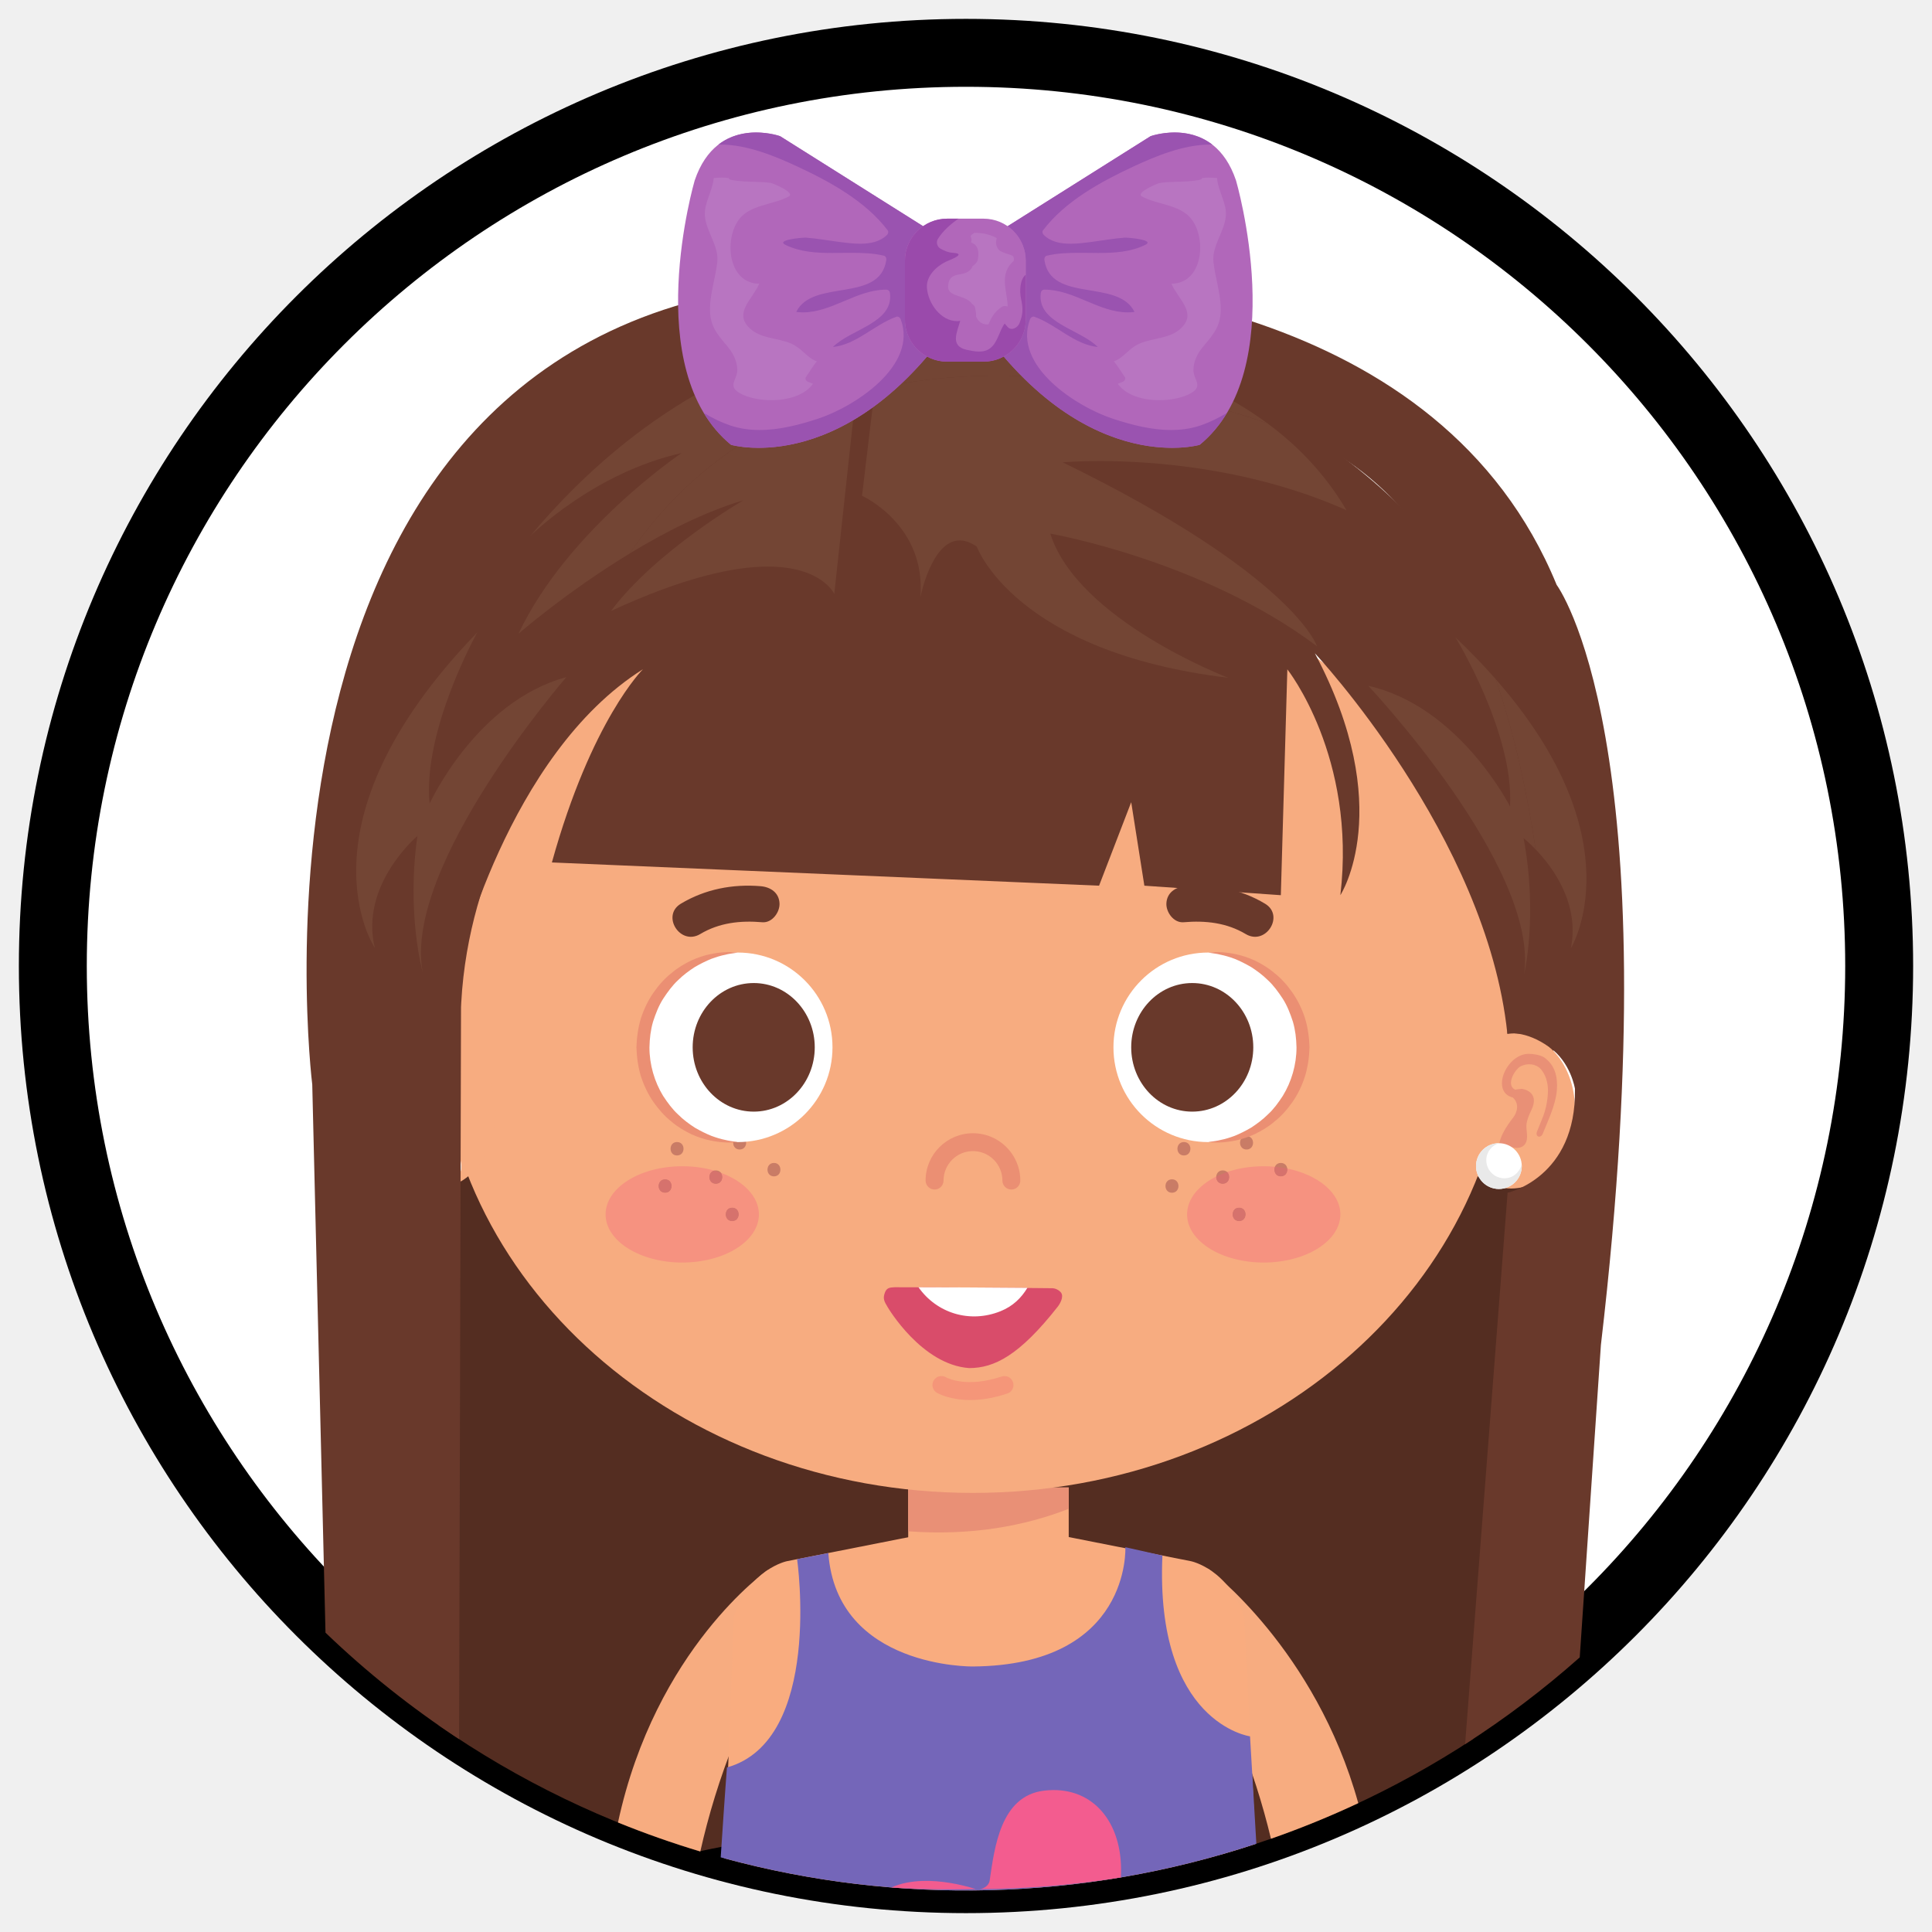
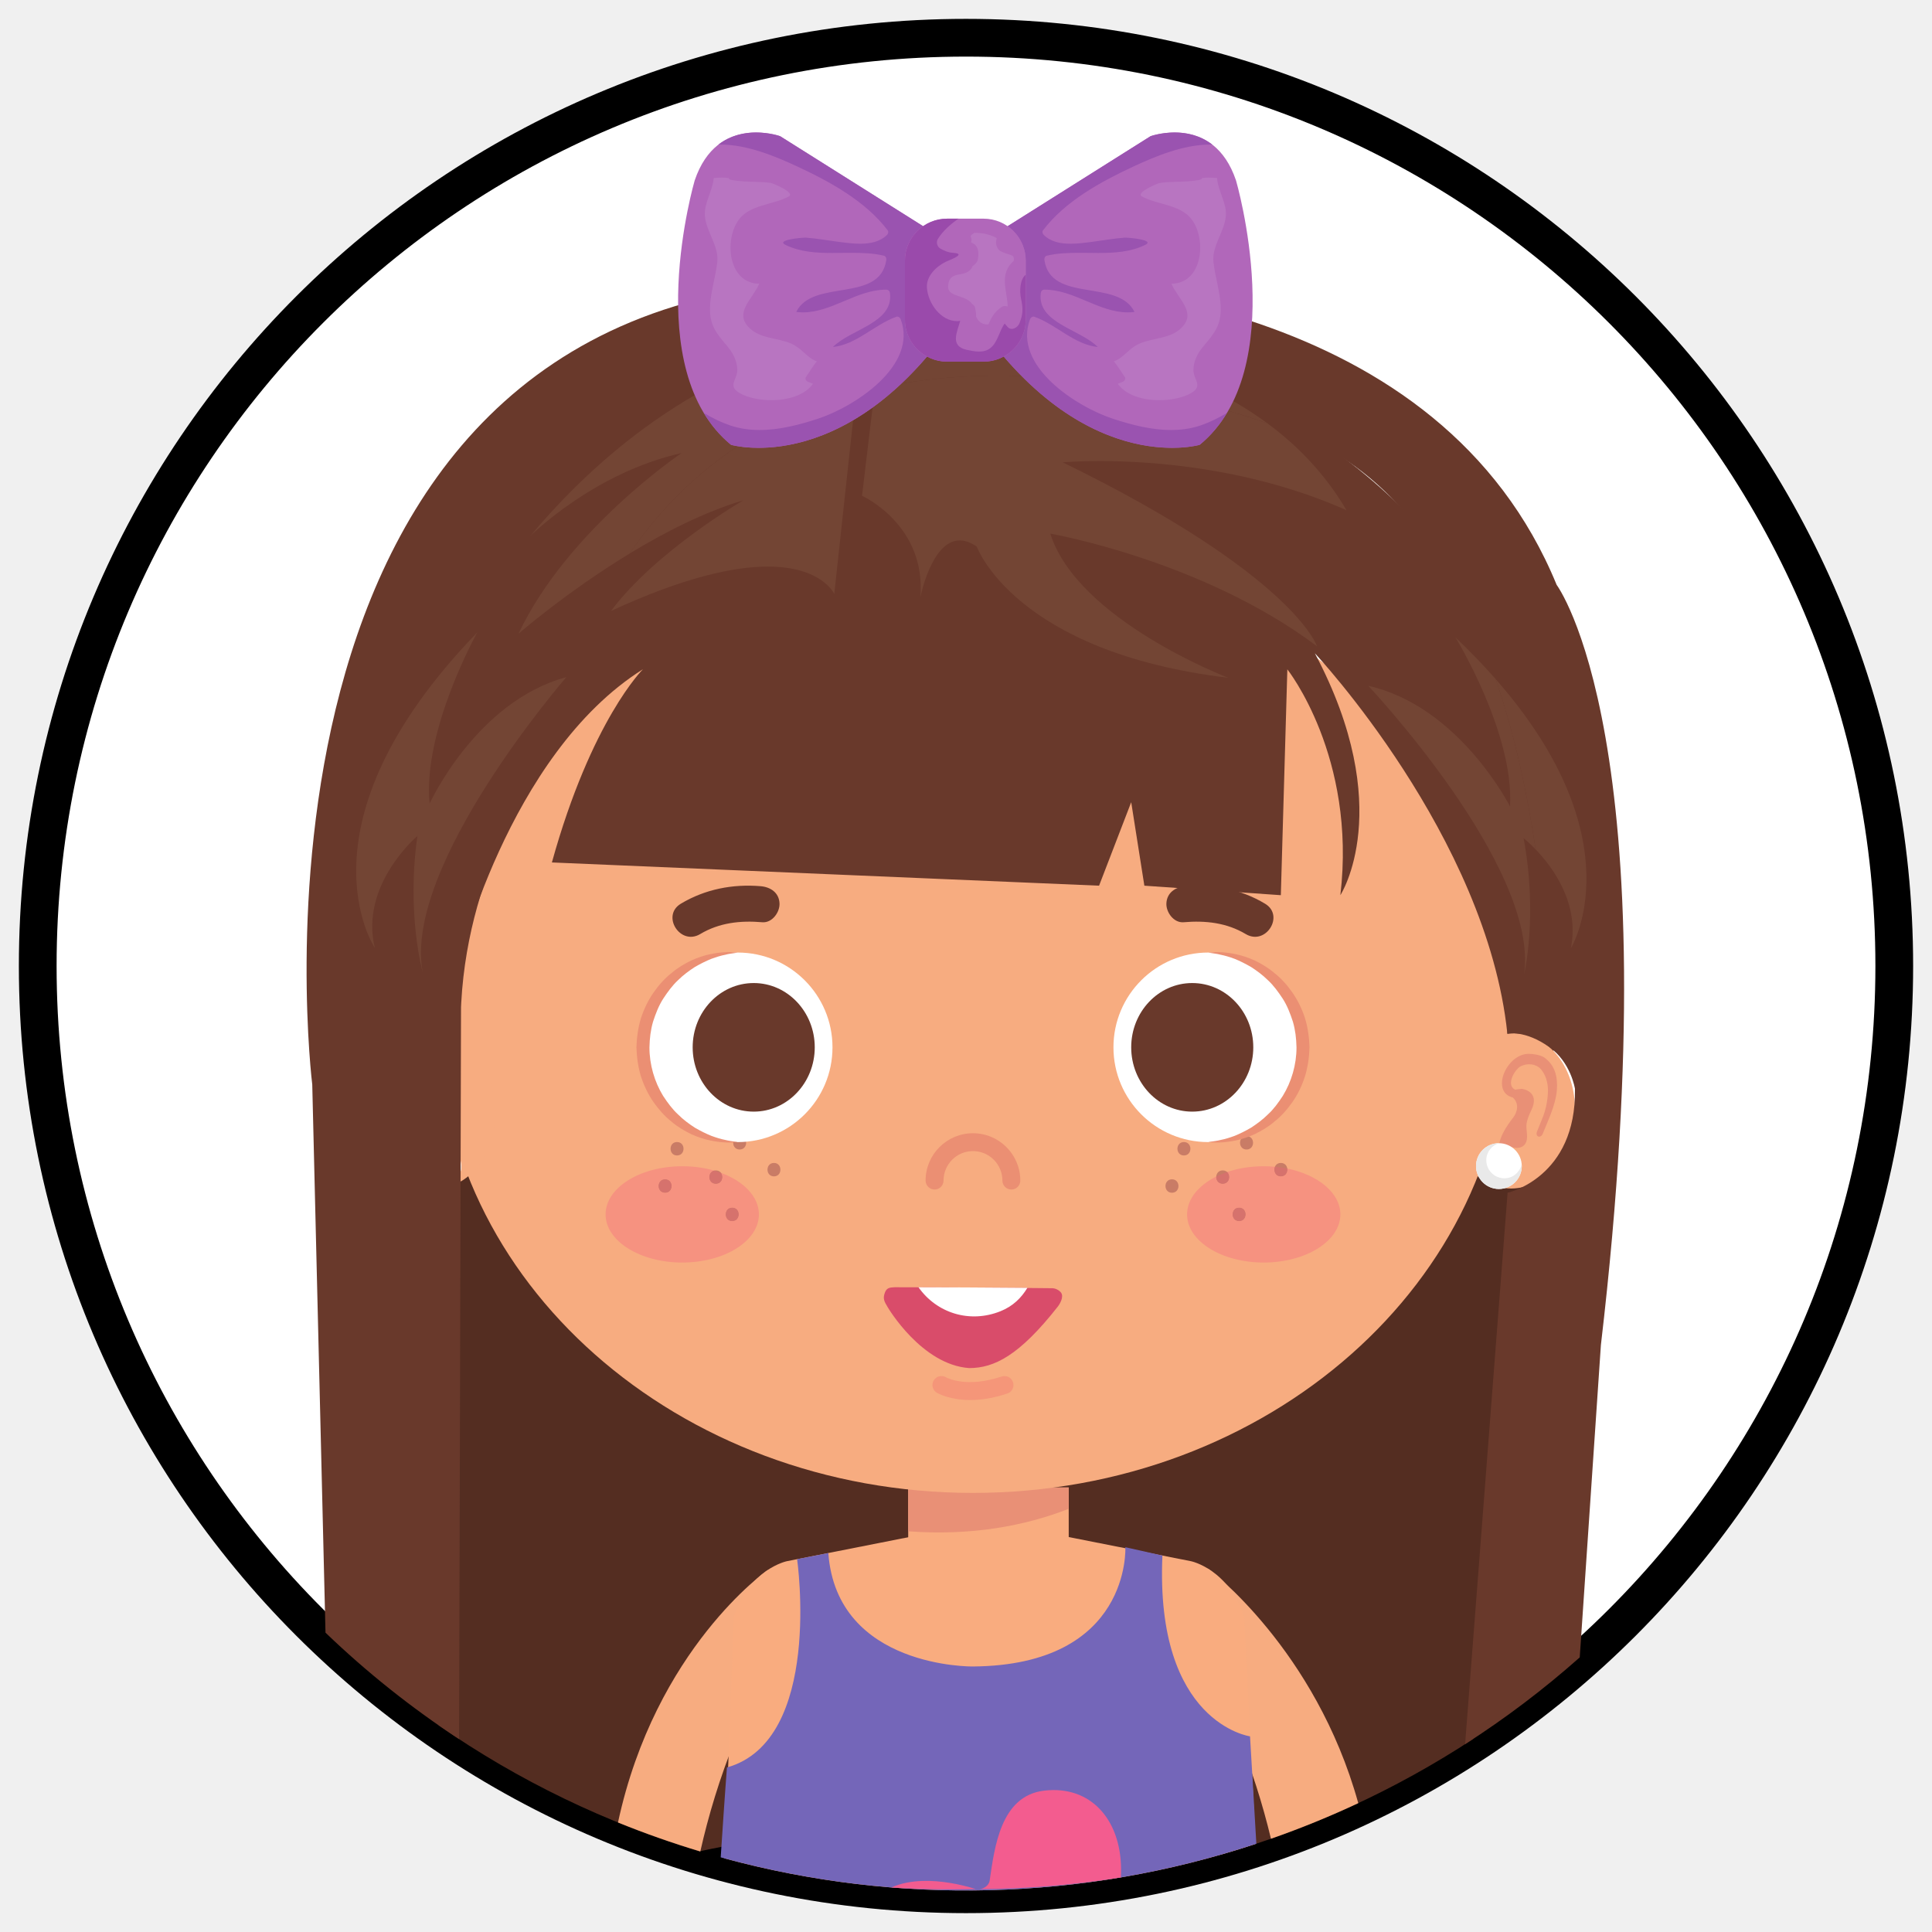
<svg xmlns="http://www.w3.org/2000/svg" width="512" height="512" viewBox="0 0 512 512" preserveAspectRatio="xMidYMid meet" version="1.1">
-   <circle cx="256.0" cy="256.0" r="242" fill="#ffffff" stroke="#000000" stroke-width="18" />
+   <circle cx="256.0" cy="256.0" r="246" fill="#ffffff" stroke="#000000" stroke-width="10" />
  <g transform="translate(-37.0182 -80.4836) scale(3.449362)">
    <path style="fill:rgb(33.124%, 17.668%, 12.891%);fill-opacity:1;fill-rule:nonzero" d="M 39.234 101.699 L 44.429 155.886 L 44.43 155.886 A 71.028 71.028 0 0 0 64.487 165.566 C 74.794 163.337 88.712 162.19 104.441 165.85 A 71.028 71.028 0 0 0 123.921 156.93 L 130.355 101.699 L 39.234 101.699 z " />
    <path fill-rule="nonzero" fill="rgb(97.63%, 67.516%, 49.866%)" fill-opacity="1" d="M 92.84 143.133 L 80.508 143.133 L 80.508 137.613 L 92.84 137.613 L 92.84 143.133 " />
    <path fill-rule="nonzero" fill="rgb(91.234%, 56.337%, 46.465%)" fill-opacity="1" d="M 92.84 139.254 L 92.84 137.613 L 80.508 137.613 L 80.508 140.98 C 85.355 141.344 89.492 140.562 92.84 139.254 " />
    <path style="fill:rgb(96.873%, 67.465%, 50.07%);fill-opacity:1;fill-rule:nonzero" d="M 70.396 143.877 C 70.19 143.865 69.959 143.893 69.699 143.969 C 69.699 143.969 61.094 149.964 58.212 163.353 A 71.028 71.028 0 0 0 64.536 165.581 C 65.766 160.1 68.018 153.969 71.977 147.754 C 71.977 147.754 72.384 143.984 70.396 143.877 z " />
    <path style="fill:rgb(96.873%, 67.465%, 50.07%);fill-opacity:1;fill-rule:nonzero" d="M 102.879 143.779 C 100.859 143.864 101.109 147.528 101.109 147.528 C 104.89 153.459 107.114 159.315 108.378 164.602 A 71.028 71.028 0 0 0 115.086 161.867 C 111.801 150.014 103.582 143.875 103.582 143.875 C 103.322 143.799 103.088 143.77 102.879 143.779 z " />
    <path style="fill:rgb(97.63%, 67.516%, 49.866%);fill-opacity:1;fill-rule:nonzero" d="M 82.066 141.129 L 71.172 143.281 C 71.172 143.281 68.262 143.887 67.094 147.625 C 66.854 154.644 66.626 160.624 66.381 166.107 A 71.028 71.028 0 0 0 107.192 165.004 C 106.914 159.506 106.623 153.653 106.328 147.625 C 105.16 143.887 102.246 143.281 102.246 143.281 L 91.351 141.129 L 82.066 141.129 z " />
    <path style="fill:rgb(45.49%, 39.922%, 72.697%);fill-opacity:1;fill-rule:nonzero" d="M 97.192 142.203 C 97.192 142.203 97.656 151.27 85.484 151.367 C 85.484 151.367 75.023 151.52 74.371 142.652 L 71.973 143.121 C 71.973 143.121 73.976 157.051 66.582 159.125 C 66.582 159.125 66.432 161 66.103 166.031 A 71.028 71.028 0 0 0 107.256 164.983 C 107.104 162.313 106.942 159.553 106.77 156.734 C 106.77 156.734 99.465 155.731 100.039 142.844 L 97.192 142.203 z " />
    <path style="fill:rgb(95.215%, 36.246%, 55.913%);fill-opacity:1;fill-rule:nonzero" d="M 91.631 160.861 C 91.408 160.863 91.179 160.879 90.945 160.906 C 87.594 161.309 87.141 165.285 86.766 167.82 C 86.714 168.167 86.376 168.414 86.029 168.472 A 71.028 71.028 0 0 0 96.847 167.573 C 97.071 163.645 94.978 160.829 91.631 160.861 z M 81.619 167.842 C 80.772 167.868 79.947 168.016 79.219 168.346 A 71.028 71.028 0 0 0 85.704 168.466 C 85.687 168.462 85.669 168.458 85.652 168.453 C 84.495 168.094 83.029 167.799 81.619 167.842 z " />
    <path fill-rule="nonzero" fill="rgb(96.873%, 67.465%, 50.07%)" fill-opacity="1" d="M 126.559 101.703 C 126.559 121.77 108.168 138.031 85.48 138.031 C 62.797 138.031 44.41 121.77 44.41 101.703 C 44.41 81.637 62.797 65.371 85.48 65.371 C 108.168 65.371 126.559 81.637 126.559 101.703 " />
    <path fill-rule="nonzero" fill="rgb(96.873%, 67.465%, 50.07%)" fill-opacity="1" d="M 39.25 108.98 C 39.453 112.27 41.754 114.805 44.387 114.637 C 47.016 114.477 48.984 111.68 48.781 108.395 C 48.578 105.105 46.281 102.574 43.648 102.734 C 41.02 102.898 39.047 105.695 39.25 108.98 " />
    <path fill-rule="nonzero" fill="rgb(91.234%, 56.337%, 46.465%)" fill-opacity="1" d="M 41.594 104.582 C 41.863 104.391 42.418 104.301 42.758 104.297 C 44.496 104.262 45.758 107.23 44 107.66 C 43.312 108.32 43.953 109.152 43.953 109.152 C 44.512 109.883 45.27 110.934 45.039 111.914 C 44.902 112.5 44.281 112.785 43.73 112.906 C 43.289 113 43.223 112.625 43.578 112.469 C 43.844 112.344 44.082 112.137 44.266 111.91 L 44.324 111.812 L 44.363 111.742 C 44.43 111.602 44.438 111.453 44.406 111.312 C 44.004 111.594 43.348 111.633 43.066 111.227 C 42.758 110.785 43.035 110.121 42.949 109.629 C 42.883 109.285 42.754 108.953 42.59 108.637 C 41.867 107.156 43.312 106.988 43.312 106.988 C 43.531 107 43.699 107.027 43.84 107.051 C 44.586 106.676 43.832 105.461 43.395 105.25 C 42.895 105.004 42.258 105.047 41.871 105.461 C 41.484 105.879 41.305 106.543 41.309 107.098 C 41.316 107.785 41.445 108.473 41.688 109.109 C 41.828 109.473 42.008 109.902 42.148 110.266 C 42.309 110.676 41.867 110.828 41.703 110.422 C 41.367 109.547 40.719 108.266 40.629 107.082 C 40.551 106.098 40.762 105.168 41.594 104.582 " />
    <path fill-rule="nonzero" fill="rgb(96.873%, 67.465%, 50.07%)" fill-opacity="1" d="M 131.719 108.98 C 131.516 112.27 129.219 114.805 126.586 114.637 C 123.953 114.477 121.984 111.68 122.188 108.395 C 122.395 105.105 124.688 102.574 127.32 102.734 C 129.953 102.898 131.922 105.695 131.719 108.98 " />
    <path fill-rule="nonzero" fill="rgb(91.234%, 56.337%, 46.465%)" fill-opacity="1" d="M 129.379 104.582 C 129.105 104.391 128.551 104.301 128.215 104.297 C 126.469 104.262 125.215 107.23 126.973 107.66 C 127.656 108.32 127.02 109.152 127.02 109.152 C 126.457 109.883 125.703 110.934 125.93 111.914 C 126.066 112.5 126.688 112.785 127.234 112.906 C 127.68 113 127.746 112.625 127.395 112.469 C 127.125 112.344 126.891 112.137 126.703 111.91 L 126.645 111.812 L 126.605 111.742 C 126.539 111.602 126.531 111.453 126.562 111.312 C 126.965 111.594 127.621 111.633 127.902 111.227 C 128.215 110.785 127.934 110.121 128.02 109.629 C 128.09 109.285 128.219 108.953 128.379 108.637 C 129.102 107.156 127.656 106.988 127.656 106.988 C 127.438 107 127.273 107.027 127.133 107.051 C 126.387 106.676 127.141 105.461 127.574 105.25 C 128.074 105.004 128.711 105.047 129.102 105.461 C 129.484 105.879 129.664 106.543 129.66 107.098 C 129.652 107.785 129.527 108.473 129.285 109.109 C 129.145 109.473 128.965 109.902 128.82 110.266 C 128.66 110.676 129.105 110.828 129.266 110.422 C 129.605 109.547 130.25 108.266 130.344 107.082 C 130.422 106.098 130.211 105.168 129.379 104.582 " />
    <path fill-rule="nonzero" fill="rgb(92.046%, 56.047%, 45.16%)" fill-opacity="1" d="M 88.438 114.723 C 88.055 114.723 87.746 114.414 87.746 114.035 C 87.746 112.785 86.734 111.77 85.484 111.77 C 84.234 111.77 83.223 112.785 83.223 114.035 C 83.223 114.414 82.914 114.723 82.535 114.723 C 82.156 114.723 81.844 114.414 81.844 114.035 C 81.844 112.027 83.477 110.398 85.484 110.398 C 87.492 110.398 89.121 112.027 89.121 114.035 C 89.121 114.414 88.816 114.723 88.438 114.723 " />
    <path fill-rule="nonzero" fill="rgb(41.208%, 22.397%, 16.692%)" fill-opacity="1" d="M 113.711 92.109 C 113.711 92.109 118.062 85.418 111.75 73.523 C 111.75 73.523 124.949 87.586 126.539 102.73 C 126.539 102.73 127.941 102.469 129.773 103.789 C 129.652 103.703 130.16 100.785 130.184 100.57 C 130.375 97.801 130.359 95.02 130.242 92.254 C 129.93 84.723 129.023 76.855 124.902 70.359 C 120.922 64.094 115.281 58.641 108.719 55.164 C 102.824 52.047 96.246 50.281 89.598 49.848 C 84.531 49.523 79.473 50.078 74.465 50.809 C 74.465 50.809 34.527 56.621 41.441 103.582 C 41.441 103.582 41.77 102.812 44.43 102.777 C 44.367 102.777 45.789 98.082 45.844 97.801 C 45.844 97.801 49.684 81.316 60.129 74.75 C 60.129 74.75 56.172 78.641 53.133 89.594 L 95.172 91.379 L 97.641 84.965 L 98.652 91.379 L 109.137 92.109 L 109.637 74.758 C 109.637 74.758 114.965 81.465 113.711 92.109 " />
    <path fill-rule="nonzero" fill="rgb(84.99%, 29.637%, 41.493%)" fill-opacity="1" d="M 85.191 128.441 C 81.551 128.188 78.969 123.824 78.941 123.777 C 78.656 123.312 78.543 123.09 78.723 122.629 C 78.859 122.277 79.082 122.246 79.469 122.23 C 79.547 122.23 85.484 122.234 91.57 122.305 C 91.801 122.309 92.078 122.43 92.238 122.629 C 92.504 122.953 92.145 123.535 92 123.719 C 89.047 127.48 87.117 128.441 85.191 128.441 " />
    <path fill-rule="nonzero" fill="rgb(100%, 100%, 100%)" fill-opacity="1" d="M 87.594 124.074 C 88.559 123.688 89.199 123.047 89.664 122.277 C 86.164 122.246 82.992 122.234 81.301 122.234 C 82.699 124.223 85.242 125.02 87.594 124.074 " />
    <path fill-rule="nonzero" fill="rgb(96.201%, 58.649%, 47.321%)" fill-opacity="1" d="M 85.273 130.895 C 83.664 130.895 82.762 130.367 82.707 130.336 C 82.379 130.141 82.273 129.715 82.469 129.387 C 82.664 129.062 83.086 128.957 83.414 129.148 C 83.488 129.191 84.973 129.992 87.688 129.09 C 88.047 128.969 88.441 129.16 88.559 129.523 C 88.684 129.887 88.484 130.277 88.121 130.398 C 87.016 130.77 86.059 130.895 85.273 130.895 " />
    <path fill-rule="nonzero" fill="rgb(41.208%, 22.397%, 16.692%)" fill-opacity="1" d="M 64.523 95.098 C 65.992 94.219 67.617 94.043 69.301 94.188 C 70.055 94.25 70.652 93.418 70.621 92.738 C 70.586 91.914 69.93 91.484 69.176 91.418 C 67.023 91.238 64.91 91.645 63.043 92.762 C 61.512 93.676 62.988 96.012 64.523 95.098 " />
    <path fill-rule="nonzero" fill="rgb(41.208%, 22.397%, 16.692%)" fill-opacity="1" d="M 106.445 95.098 C 104.977 94.223 103.352 94.043 101.664 94.188 C 100.91 94.25 100.312 93.418 100.344 92.738 C 100.383 91.914 101.039 91.484 101.789 91.418 C 103.941 91.238 106.059 91.645 107.922 92.762 C 109.457 93.676 107.98 96.012 106.445 95.098 " />
    <path fill-rule="nonzero" fill="rgb(100%, 100%, 100%)" fill-opacity="1" d="M 46.168 112.922 C 46.168 113.891 45.383 114.68 44.41 114.68 C 43.441 114.68 42.652 113.891 42.652 112.922 C 42.652 111.949 43.441 111.164 44.41 111.164 C 45.383 111.164 46.168 111.949 46.168 112.922 " />
    <path fill-rule="nonzero" fill="rgb(91.364%, 91.206%, 91.246%)" fill-opacity="1" d="M 44.836 113.859 C 44.066 113.859 43.441 113.238 43.441 112.469 C 43.441 111.852 43.852 111.344 44.414 111.164 L 44.41 111.164 C 43.441 111.164 42.652 111.949 42.652 112.922 C 42.652 113.891 43.441 114.68 44.41 114.68 C 45.383 114.68 46.168 113.891 46.168 112.922 L 46.156 112.797 C 46.004 113.406 45.48 113.859 44.836 113.859 " />
    <path fill-rule="nonzero" fill="rgb(100%, 100%, 100%)" fill-opacity="1" d="M 127.648 112.922 C 127.648 113.891 126.859 114.68 125.891 114.68 C 124.918 114.68 124.133 113.891 124.133 112.922 C 124.133 111.949 124.918 111.164 125.891 111.164 C 126.859 111.164 127.648 111.949 127.648 112.922 " />
    <path fill-rule="nonzero" fill="rgb(91.364%, 91.206%, 91.246%)" fill-opacity="1" d="M 126.312 113.859 C 125.543 113.859 124.922 113.238 124.922 112.469 C 124.922 111.852 125.328 111.344 125.891 111.164 C 124.918 111.164 124.133 111.949 124.133 112.922 C 124.133 113.891 124.918 114.68 125.891 114.68 C 126.859 114.68 127.648 113.891 127.648 112.922 L 127.637 112.797 C 127.484 113.406 126.965 113.859 126.312 113.859 " />
    <path fill-rule="nonzero" fill="rgb(78.966%, 48.55%, 39.847%)" fill-opacity="1" d="M 67.559 110.617 C 66.895 110.617 66.895 111.648 67.559 111.648 C 68.223 111.648 68.223 110.617 67.559 110.617 " />
    <path fill-rule="nonzero" fill="rgb(78.966%, 48.55%, 39.847%)" fill-opacity="1" d="M 62.746 111.074 C 62.086 111.074 62.086 112.105 62.746 112.105 C 63.414 112.105 63.414 111.074 62.746 111.074 " />
    <path fill-rule="nonzero" fill="rgb(78.966%, 48.55%, 39.847%)" fill-opacity="1" d="M 65.727 113.254 C 65.062 113.254 65.062 114.281 65.727 114.281 C 66.395 114.281 66.395 113.254 65.727 113.254 " />
    <path fill-rule="nonzero" fill="rgb(78.966%, 48.55%, 39.847%)" fill-opacity="1" d="M 70.195 112.68 C 69.531 112.68 69.531 113.711 70.195 113.711 C 70.855 113.711 70.855 112.68 70.195 112.68 " />
    <path fill-rule="nonzero" fill="rgb(78.966%, 48.55%, 39.847%)" fill-opacity="1" d="M 61.832 113.938 C 61.164 113.938 61.164 114.969 61.832 114.969 C 62.496 114.969 62.496 113.938 61.832 113.938 " />
    <path fill-rule="nonzero" fill="rgb(78.966%, 48.55%, 39.847%)" fill-opacity="1" d="M 66.984 116.117 C 66.324 116.117 66.324 117.148 66.984 117.148 C 67.652 117.148 67.652 116.117 66.984 116.117 " />
    <path fill-rule="nonzero" fill="rgb(78.966%, 48.55%, 39.847%)" fill-opacity="1" d="M 106.504 110.617 C 105.836 110.617 105.836 111.648 106.504 111.648 C 107.168 111.648 107.168 110.617 106.504 110.617 " />
    <path fill-rule="nonzero" fill="rgb(78.966%, 48.55%, 39.847%)" fill-opacity="1" d="M 101.691 111.074 C 101.027 111.074 101.027 112.105 101.691 112.105 C 102.355 112.105 102.355 111.074 101.691 111.074 " />
    <path fill-rule="nonzero" fill="rgb(78.966%, 48.55%, 39.847%)" fill-opacity="1" d="M 104.672 113.254 C 104.008 113.254 104.008 114.281 104.672 114.281 C 105.336 114.281 105.336 113.254 104.672 113.254 " />
    <path fill-rule="nonzero" fill="rgb(78.966%, 48.55%, 39.847%)" fill-opacity="1" d="M 109.137 112.68 C 108.473 112.68 108.473 113.711 109.137 113.711 C 109.805 113.711 109.805 112.68 109.137 112.68 " />
    <path fill-rule="nonzero" fill="rgb(78.966%, 48.55%, 39.847%)" fill-opacity="1" d="M 100.773 113.938 C 100.109 113.938 100.109 114.969 100.773 114.969 C 101.438 114.969 101.438 113.938 100.773 113.938 " />
    <path fill-rule="nonzero" fill="rgb(78.966%, 48.55%, 39.847%)" fill-opacity="1" d="M 105.93 116.117 C 105.266 116.117 105.266 117.148 105.93 117.148 C 106.594 117.148 106.594 116.117 105.93 116.117 " />
    <path fill-rule="nonzero" fill="rgb(100%, 100%, 100%)" fill-opacity="1" d="M 74.691 103.797 C 74.691 107.82 71.43 111.078 67.41 111.078 C 63.391 111.078 60.129 107.82 60.129 103.797 C 60.129 99.777 63.391 96.516 67.41 96.516 C 71.43 96.516 74.691 99.777 74.691 103.797 " />
    <path fill-rule="nonzero" fill="rgb(41.208%, 22.397%, 16.692%)" fill-opacity="1" d="M 73.328 103.797 C 73.328 106.523 71.227 108.738 68.641 108.738 C 66.047 108.738 63.949 106.523 63.949 103.797 C 63.949 101.07 66.047 98.859 68.641 98.859 C 71.227 98.859 73.328 101.07 73.328 103.797 " />
    <path fill-rule="nonzero" fill="rgb(92.046%, 56.047%, 45.16%)" fill-opacity="1" d="M 67.41 111.078 C 67.41 111.078 67.32 111.086 67.152 111.094 C 66.98 111.09 66.738 111.141 66.422 111.102 C 66.098 111.09 65.715 111.039 65.277 110.949 C 64.84 110.855 64.352 110.703 63.844 110.473 C 63.344 110.227 62.809 109.926 62.32 109.504 C 61.809 109.102 61.352 108.586 60.941 108.008 C 60.535 107.422 60.211 106.754 59.977 106.039 C 59.758 105.32 59.652 104.562 59.629 103.797 C 59.648 103.066 59.758 102.27 59.977 101.555 C 60.211 100.844 60.535 100.172 60.941 99.59 C 61.348 99.008 61.809 98.492 62.32 98.094 C 62.809 97.672 63.344 97.367 63.844 97.125 C 64.352 96.891 64.84 96.738 65.277 96.645 C 65.715 96.555 66.098 96.504 66.418 96.492 C 66.73 96.453 66.984 96.504 67.152 96.504 C 67.32 96.512 67.41 96.516 67.41 96.516 C 67.41 96.516 67.32 96.531 67.156 96.559 C 66.988 96.59 66.742 96.605 66.445 96.688 C 66.141 96.746 65.781 96.852 65.383 97 C 64.984 97.16 64.559 97.371 64.113 97.629 C 63.68 97.91 63.23 98.238 62.816 98.648 C 62.387 99.047 62.023 99.547 61.68 100.07 C 61.34 100.602 61.105 101.211 60.902 101.836 C 60.719 102.473 60.645 103.098 60.629 103.797 C 60.625 105.133 61.02 106.449 61.676 107.527 C 62.023 108.051 62.387 108.551 62.816 108.945 C 63.227 109.359 63.68 109.688 64.113 109.969 C 64.559 110.227 64.984 110.438 65.383 110.598 C 65.781 110.746 66.141 110.852 66.441 110.91 C 66.738 110.988 66.992 111.008 67.156 111.039 C 67.32 111.066 67.41 111.078 67.41 111.078 " />
    <path fill-rule="nonzero" fill="rgb(100%, 100%, 100%)" fill-opacity="1" d="M 96.277 103.797 C 96.277 107.82 99.539 111.078 103.562 111.078 C 107.578 111.078 110.84 107.82 110.84 103.797 C 110.84 99.777 107.578 96.516 103.562 96.516 C 99.539 96.516 96.277 99.777 96.277 103.797 " />
    <path fill-rule="nonzero" fill="rgb(41.208%, 22.397%, 16.692%)" fill-opacity="1" d="M 97.641 103.797 C 97.641 106.523 99.738 108.738 102.328 108.738 C 104.922 108.738 107.02 106.523 107.02 103.797 C 107.02 101.07 104.922 98.859 102.328 98.859 C 99.738 98.859 97.641 101.07 97.641 103.797 " />
    <path fill-rule="nonzero" fill="rgb(92.046%, 56.047%, 45.16%)" fill-opacity="1" d="M 103.562 111.078 C 103.562 111.078 103.648 111.066 103.812 111.039 C 103.98 111.008 104.23 110.988 104.527 110.91 C 104.832 110.852 105.188 110.746 105.59 110.598 C 105.984 110.438 106.41 110.227 106.855 109.969 C 107.289 109.684 107.738 109.359 108.152 108.945 C 108.586 108.551 108.945 108.051 109.289 107.527 C 109.949 106.449 110.344 105.133 110.34 103.797 C 110.324 103.098 110.25 102.473 110.066 101.836 C 109.863 101.211 109.629 100.602 109.289 100.07 C 108.945 99.547 108.582 99.047 108.152 98.648 C 107.738 98.238 107.289 97.91 106.855 97.629 C 106.41 97.371 105.984 97.16 105.59 97 C 105.188 96.852 104.828 96.746 104.527 96.688 C 104.227 96.605 103.98 96.59 103.816 96.559 C 103.648 96.531 103.562 96.516 103.562 96.516 C 103.562 96.516 103.648 96.512 103.816 96.504 C 103.984 96.504 104.238 96.453 104.555 96.492 C 104.871 96.504 105.254 96.555 105.695 96.645 C 106.133 96.742 106.617 96.891 107.129 97.125 C 107.629 97.371 108.16 97.672 108.648 98.094 C 109.16 98.492 109.617 99.008 110.027 99.59 C 110.434 100.176 110.762 100.844 110.992 101.555 C 111.215 102.27 111.32 103.07 111.34 103.797 C 111.316 104.562 111.211 105.32 110.988 106.039 C 110.758 106.754 110.434 107.422 110.027 108.004 C 109.617 108.586 109.156 109.102 108.648 109.5 C 108.16 109.926 107.625 110.223 107.129 110.469 C 106.617 110.703 106.133 110.855 105.695 110.949 C 105.258 111.039 104.871 111.09 104.551 111.102 C 104.23 111.141 103.988 111.09 103.816 111.094 C 103.648 111.086 103.562 111.078 103.562 111.078 " />
    <path fill-rule="nonzero" fill="rgb(96.478%, 57.202%, 50.116%)" fill-opacity="1" d="M 63.148 120.332 C 59.895 120.332 57.258 118.676 57.258 116.633 C 57.258 114.59 59.895 112.934 63.148 112.934 C 64.023 112.934 64.852 113.051 65.598 113.266 C 65.066 113.391 65.109 114.281 65.727 114.281 C 66.215 114.281 66.344 113.734 66.121 113.438 C 67.867 114.082 69.039 115.273 69.039 116.633 C 69.039 118.676 66.402 120.332 63.148 120.332 M 66.984 116.117 C 66.324 116.117 66.324 117.148 66.984 117.148 C 67.652 117.148 67.652 116.117 66.984 116.117 M 61.832 113.938 C 61.164 113.938 61.164 114.969 61.832 114.969 C 62.496 114.969 62.496 113.938 61.832 113.938 " />
    <path fill-rule="nonzero" fill="rgb(83.751%, 44.833%, 42.815%)" fill-opacity="1" d="M 65.727 114.281 C 65.109 114.281 65.066 113.391 65.598 113.266 C 65.777 113.316 65.953 113.375 66.121 113.438 C 66.344 113.734 66.215 114.281 65.727 114.281 " />
    <path fill-rule="nonzero" fill="rgb(83.751%, 44.833%, 42.815%)" fill-opacity="1" d="M 61.832 114.969 C 61.164 114.969 61.164 113.938 61.832 113.938 C 62.496 113.938 62.496 114.969 61.832 114.969 " />
    <path fill-rule="nonzero" fill="rgb(83.751%, 44.833%, 42.815%)" fill-opacity="1" d="M 66.984 117.148 C 66.324 117.148 66.324 116.117 66.984 116.117 C 67.652 116.117 67.652 117.148 66.984 117.148 " />
    <path fill-rule="nonzero" fill="rgb(96.478%, 57.202%, 50.116%)" fill-opacity="1" d="M 107.816 120.332 C 104.566 120.332 101.934 118.676 101.934 116.633 C 101.934 115.457 102.809 114.406 104.172 113.727 C 104.156 113.996 104.32 114.281 104.672 114.281 C 105.191 114.281 105.305 113.652 105.012 113.379 C 105.848 113.094 106.801 112.934 107.816 112.934 C 108.113 112.934 108.398 112.945 108.684 112.973 C 108.555 113.277 108.707 113.711 109.137 113.711 C 109.508 113.711 109.672 113.395 109.629 113.109 C 111.996 113.59 113.711 114.988 113.711 116.633 C 113.711 118.676 111.07 120.332 107.816 120.332 M 105.93 116.117 C 105.266 116.117 105.266 117.148 105.93 117.148 C 106.594 117.148 106.594 116.117 105.93 116.117 " />
    <path fill-rule="nonzero" fill="rgb(83.751%, 44.833%, 42.815%)" fill-opacity="1" d="M 104.672 114.281 C 104.32 114.281 104.156 113.996 104.172 113.727 C 104.434 113.598 104.715 113.48 105.012 113.379 C 105.305 113.652 105.191 114.281 104.672 114.281 " />
    <path fill-rule="nonzero" fill="rgb(83.751%, 44.833%, 42.815%)" fill-opacity="1" d="M 109.137 113.711 C 108.707 113.711 108.555 113.277 108.684 112.973 C 109.008 113 109.324 113.047 109.629 113.109 C 109.672 113.395 109.508 113.711 109.137 113.711 " />
    <path fill-rule="nonzero" fill="rgb(83.751%, 44.833%, 42.815%)" fill-opacity="1" d="M 105.93 117.148 C 105.266 117.148 105.266 116.117 105.93 116.117 C 106.594 116.117 106.594 117.148 105.93 117.148 " />
    <path style="fill:rgb(41.208%, 22.397%, 16.692%);fill-opacity:1;fill-rule:nonzero" d="M 81.559 44.55 C 77.252 44.623 74.504 44.972 74.504 44.972 C 27.215 46.515 34.722 106.656 34.722 106.656 L 35.739 148.768 A 71.028 71.028 0 0 0 46.004 156.949 L 46.152 100.727 L 46.168 100.379 C 46.75 89.594 52.426 82.316 52.426 82.316 C 62.254 36.301 110.344 56.695 110.344 56.695 C 130.867 64.734 129.773 103.789 129.773 103.789 C 131.422 104.945 131.734 106.981 131.734 106.981 C 131.855 113.813 126.558 114.969 126.558 114.969 L 123.294 157.337 A 71.028 71.028 0 0 0 132.101 150.668 L 133.727 126.668 C 139.199 80.055 130.328 68.269 130.328 68.269 C 121.437 46.601 94.481 44.331 81.559 44.55 z " />
    <path fill-rule="nonzero" fill="rgb(45.226%, 26.863%, 20.525%)" fill-opacity="1" d="M 105.094 75.406 C 88.668 73.426 85.777 65.328 85.777 65.328 C 85.297 64.996 84.859 64.852 84.469 64.852 C 82.289 64.852 81.441 69.234 81.441 69.234 C 81.91 63.641 76.961 61.426 76.961 61.426 L 77.77 54.641 C 78.496 54.117 79.238 53.508 79.988 52.801 C 82.492 52.371 85.004 52.191 87.445 52.191 C 88.043 52.191 88.633 52.203 89.223 52.223 C 93.883 56.922 98.281 57.738 100.781 57.738 C 102.109 57.738 102.902 57.508 102.902 57.508 C 103.809 56.762 104.531 55.879 105.098 54.895 C 106.277 55.242 107.293 55.574 108.105 55.855 C 110.48 57.609 112.574 59.797 114.18 62.531 C 106.82 59.258 99.203 58.754 95.211 58.754 C 93.438 58.754 92.383 58.855 92.383 58.855 C 110.156 67.527 111.914 72.984 111.914 72.984 C 103.098 66.355 91.426 64.332 91.426 64.332 C 93.531 70.996 105.094 75.406 105.094 75.406 " />
    <path fill-rule="nonzero" fill="rgb(45.226%, 26.863%, 20.525%)" fill-opacity="1" d="M 108.105 55.855 C 107.293 55.574 106.277 55.242 105.098 54.895 C 105.234 54.652 105.363 54.406 105.484 54.152 C 106.387 54.668 107.266 55.234 108.105 55.855 M 79.988 52.801 C 80.641 52.184 81.297 51.496 81.957 50.727 C 82.414 50.977 82.941 51.117 83.496 51.117 L 86.301 51.117 C 86.859 51.117 87.387 50.977 87.844 50.727 C 88.305 51.266 88.766 51.762 89.223 52.223 C 88.633 52.203 88.043 52.191 87.445 52.191 C 85.004 52.191 82.492 52.371 79.988 52.801 " />
    <path fill-rule="nonzero" fill="rgb(45.226%, 26.863%, 20.525%)" fill-opacity="1" d="M 57.672 70.273 C 61.137 65.645 67.844 61.77 67.844 61.77 C 64.848 62.664 61.789 64.227 59.094 65.867 C 61.523 62.328 64.355 59.637 67.418 57.613 C 67.785 57.676 68.328 57.738 69.02 57.738 C 70.727 57.738 73.316 57.359 76.273 55.621 L 74.828 68.969 C 74.828 68.969 73.902 66.863 69.723 66.863 C 67.137 66.863 63.305 67.668 57.672 70.273 " />
    <path fill-rule="nonzero" fill="rgb(45.226%, 26.863%, 20.525%)" fill-opacity="1" d="M 50.566 72.02 C 54.344 64.027 63.09 58.145 63.09 58.145 C 56.336 59.645 51.461 64.523 51.461 64.523 C 55.781 59.371 60.195 55.957 64.105 53.695 C 64.715 55.109 65.578 56.387 66.777 57.406 C 66.781 57.41 66.785 57.414 66.793 57.418 C 66.793 57.418 66.793 57.418 66.797 57.422 C 66.832 57.449 66.863 57.477 66.898 57.508 C 66.898 57.508 67.082 57.559 67.418 57.613 C 64.355 59.637 61.523 62.328 59.094 65.867 C 54.242 68.82 50.566 72.02 50.566 72.02 " />
    <path fill-rule="nonzero" fill="rgb(45.226%, 26.863%, 20.525%)" fill-opacity="1" d="M 43.203 98.012 C 43.203 98.012 41.945 93.574 42.801 87.559 C 42.801 87.559 38.352 91.316 39.527 96.152 C 39.527 96.152 33.129 86.676 47.402 71.918 C 47.402 71.918 43.191 79.43 43.738 85.074 C 43.738 85.074 47.312 77.219 54.242 75.359 C 54.242 75.359 41.672 89.84 43.203 98.012 " />
    <path fill-rule="nonzero" fill="rgb(45.226%, 26.863%, 20.525%)" fill-opacity="1" d="M 127.824 98.199 C 129.016 89.973 115.855 76.023 115.855 76.023 C 122.855 77.594 126.746 85.293 126.746 85.293 C 127.066 79.633 122.551 72.301 122.551 72.301 C 123.699 73.395 124.727 74.465 125.641 75.504 C 127.141 79.883 128.098 84.445 128.711 88.59 C 128.18 88.035 127.789 87.734 127.789 87.734 C 128.902 93.711 127.824 98.199 127.824 98.199 " />
    <path fill-rule="nonzero" fill="rgb(45.226%, 26.863%, 20.525%)" fill-opacity="1" d="M 131.422 96.184 C 132.109 92.73 130 89.93 128.711 88.59 C 128.098 84.445 127.141 79.883 125.641 75.504 C 136.523 87.898 131.422 96.184 131.422 96.184 " />
    <path fill-rule="nonzero" fill="rgb(69.261%, 40.44%, 73.03%)" fill-opacity="1" d="M 84.781 42.68 L 70.676 33.801 C 70.676 33.801 65.844 32.039 64.102 37.203 C 64.102 37.203 59.844 51.742 66.898 57.508 C 66.898 57.508 76.219 60.246 84.781 46.898 L 84.781 42.68 " />
    <path fill-rule="nonzero" fill="rgb(71.98%, 45.688%, 75.653%)" fill-opacity="1" d="M 69.992 54.078 C 69.176 54.078 68.375 53.922 67.789 53.652 C 66.473 53.035 67.395 52.566 67.379 51.723 C 67.363 51.062 67.047 50.461 66.629 49.957 C 65.777 48.949 65.242 48.336 65.281 46.941 C 65.316 45.773 65.715 44.621 65.84 43.457 C 65.973 42.242 64.996 41.145 64.891 39.941 C 64.797 38.961 65.484 38.02 65.566 37.008 C 65.777 36.992 65.988 36.977 66.203 36.977 C 66.371 36.977 66.539 36.984 66.711 37.012 C 66.73 37.074 66.789 37.129 66.887 37.148 C 67.516 37.273 68.152 37.289 68.793 37.305 C 69.188 37.312 69.574 37.332 69.965 37.391 C 70.102 37.406 71.863 38.141 71.336 38.426 C 70.133 39.082 68.34 39.039 67.48 40.227 C 66.348 41.801 66.691 45.105 69.062 45.133 C 68.598 46.246 67.199 47.27 68.176 48.391 C 69.039 49.387 70.406 49.246 71.516 49.73 C 72.367 50.102 72.703 50.805 73.488 51.098 C 73.176 51.465 72.945 51.879 72.66 52.285 C 72.547 52.441 72.668 52.613 72.824 52.672 C 72.945 52.723 73.066 52.766 73.191 52.816 C 72.566 53.707 71.258 54.078 69.992 54.078 " />
    <path fill-rule="nonzero" fill="rgb(39.854%, 22.878%, 20.842%)" fill-opacity="1" d="M 67.418 57.613 C 67.082 57.559 66.898 57.508 66.898 57.508 C 66.863 57.477 66.832 57.449 66.797 57.422 C 66.832 57.449 66.863 57.477 66.898 57.508 C 66.898 57.508 67.082 57.559 67.418 57.613 M 66.793 57.418 C 66.785 57.414 66.781 57.41 66.777 57.406 C 66.781 57.41 66.785 57.414 66.793 57.418 " />
    <path fill-rule="nonzero" fill="rgb(60.258%, 32.73%, 68.93%)" fill-opacity="1" d="M 69.02 57.738 C 68.328 57.738 67.785 57.676 67.418 57.613 C 67.082 57.559 66.898 57.508 66.898 57.508 C 66.863 57.477 66.832 57.449 66.797 57.422 C 66.793 57.418 66.793 57.418 66.793 57.418 C 66.785 57.414 66.781 57.41 66.777 57.406 C 65.977 56.727 65.328 55.93 64.805 55.055 C 65.434 55.438 66.098 55.766 66.809 56.012 C 67.555 56.266 68.324 56.371 69.098 56.371 C 70.598 56.371 72.117 55.977 73.523 55.52 C 76.34 54.609 81.277 51.445 79.93 47.859 C 79.891 47.754 79.785 47.656 79.668 47.656 C 79.645 47.656 79.617 47.66 79.594 47.672 C 77.902 48.277 76.531 49.809 74.723 49.992 C 76.094 48.617 79.379 48.148 79.109 45.867 C 79.094 45.715 79 45.59 78.836 45.586 C 78.828 45.586 78.824 45.586 78.816 45.586 C 77.676 45.586 76.637 46.023 75.602 46.461 C 74.566 46.895 73.539 47.332 72.422 47.332 C 72.254 47.332 72.078 47.32 71.906 47.301 C 73.16 44.723 78.34 46.637 78.824 43.312 C 78.844 43.168 78.789 43.012 78.633 42.977 C 77.855 42.789 77.031 42.758 76.191 42.758 C 75.945 42.758 75.695 42.762 75.445 42.762 C 75.195 42.766 74.949 42.77 74.699 42.77 C 73.434 42.77 72.191 42.691 71.082 42.148 C 70.312 41.77 72.262 41.59 72.617 41.59 C 72.629 41.59 72.641 41.59 72.652 41.59 C 73.512 41.656 74.367 41.812 75.223 41.922 C 75.707 41.984 76.262 42.059 76.816 42.059 C 77.594 42.059 78.359 41.91 78.895 41.363 C 78.969 41.281 79.012 41.129 78.934 41.031 C 77.238 38.797 74.52 37.305 72.031 36.145 C 70.324 35.348 68.148 34.441 66.113 34.441 C 66.051 34.441 65.988 34.441 65.926 34.441 C 66.875 33.711 67.941 33.512 68.824 33.512 C 69.871 33.512 70.656 33.789 70.676 33.797 C 70.676 33.801 70.676 33.801 70.676 33.801 L 81.652 40.711 C 80.809 41.293 80.258 42.266 80.258 43.371 L 80.258 47.879 C 80.258 49.109 80.945 50.18 81.957 50.727 C 81.297 51.496 80.641 52.184 79.988 52.801 C 79.238 53.508 78.496 54.117 77.77 54.641 C 74.199 57.219 71.008 57.738 69.02 57.738 " />
    <path fill-rule="nonzero" fill="rgb(69.261%, 40.44%, 73.03%)" fill-opacity="1" d="M 85.02 42.68 L 99.121 33.801 C 99.121 33.801 103.957 32.039 105.695 37.203 C 105.695 37.203 109.953 51.742 102.902 57.508 C 102.902 57.508 93.582 60.246 85.02 46.898 L 85.02 42.68 " />
    <path fill-rule="nonzero" fill="rgb(71.98%, 45.688%, 75.653%)" fill-opacity="1" d="M 99.805 54.078 C 98.539 54.078 97.234 53.707 96.609 52.816 C 96.734 52.766 96.855 52.723 96.977 52.672 C 97.129 52.613 97.25 52.441 97.141 52.285 C 96.855 51.879 96.621 51.465 96.309 51.098 C 97.098 50.805 97.426 50.102 98.285 49.73 C 99.395 49.246 100.762 49.387 101.621 48.391 C 102.602 47.27 101.199 46.246 100.734 45.133 C 103.105 45.105 103.453 41.801 102.316 40.227 C 101.461 39.039 99.668 39.082 98.465 38.426 C 97.934 38.141 99.695 37.406 99.836 37.391 C 100.227 37.332 100.609 37.312 101.004 37.305 C 101.648 37.289 102.281 37.273 102.91 37.148 C 103.012 37.129 103.062 37.074 103.094 37.012 C 103.262 36.984 103.43 36.977 103.598 36.977 C 103.809 36.977 104.02 36.992 104.234 37.008 C 104.312 38.02 105.004 38.961 104.91 39.941 C 104.805 41.145 103.824 42.242 103.961 43.457 C 104.086 44.621 104.484 45.773 104.52 46.941 C 104.555 48.336 104.023 48.949 103.172 49.957 C 102.75 50.461 102.438 51.062 102.422 51.723 C 102.402 52.566 103.328 53.035 102.012 53.652 C 101.426 53.922 100.621 54.078 99.805 54.078 " />
    <path fill-rule="nonzero" fill="rgb(60.258%, 32.73%, 68.93%)" fill-opacity="1" d="M 100.781 57.738 C 98.039 57.738 93.004 56.754 87.844 50.727 C 88.855 50.18 89.539 49.109 89.539 47.879 L 89.539 43.371 C 89.539 42.27 88.988 41.293 88.148 40.711 L 99.121 33.801 C 99.121 33.801 99.121 33.801 99.121 33.797 C 99.125 33.797 99.125 33.797 99.125 33.797 C 99.145 33.789 99.93 33.512 100.973 33.512 C 101.855 33.512 102.922 33.711 103.867 34.441 C 103.809 34.441 103.746 34.441 103.684 34.441 C 101.652 34.441 99.473 35.348 97.77 36.145 C 95.281 37.305 92.559 38.797 90.863 41.031 C 90.789 41.129 90.828 41.281 90.906 41.363 C 91.438 41.91 92.207 42.059 92.984 42.059 C 93.535 42.059 94.094 41.984 94.578 41.922 C 95.43 41.812 96.285 41.656 97.148 41.59 C 97.156 41.59 97.168 41.59 97.184 41.59 C 97.539 41.59 99.488 41.77 98.719 42.148 C 97.609 42.691 96.363 42.77 95.102 42.77 C 94.852 42.77 94.602 42.766 94.352 42.762 C 94.102 42.762 93.855 42.758 93.605 42.758 C 92.77 42.758 91.941 42.789 91.164 42.977 C 91.008 43.012 90.953 43.168 90.973 43.312 C 91.461 46.637 96.641 44.723 97.895 47.301 C 97.719 47.32 97.547 47.332 97.375 47.332 C 96.262 47.332 95.23 46.895 94.195 46.461 C 93.16 46.023 92.121 45.586 90.98 45.586 C 90.977 45.586 90.969 45.586 90.965 45.586 C 90.797 45.59 90.707 45.715 90.691 45.867 C 90.418 48.148 93.707 48.617 95.074 49.992 C 93.27 49.809 91.898 48.277 90.211 47.672 C 90.184 47.66 90.156 47.656 90.133 47.656 C 90.012 47.656 89.91 47.754 89.867 47.859 C 88.523 51.445 93.457 54.609 96.277 55.52 C 97.68 55.977 99.199 56.371 100.703 56.371 C 101.477 56.371 102.246 56.266 102.992 56.012 C 103.699 55.766 104.363 55.438 104.996 55.055 C 104.445 55.973 103.758 56.805 102.902 57.508 C 102.902 57.508 102.109 57.738 100.781 57.738 " />
    <path fill-rule="nonzero" fill="rgb(69.261%, 40.44%, 73.03%)" fill-opacity="1" d="M 89.539 47.879 C 89.539 49.668 88.09 51.117 86.301 51.117 L 83.496 51.117 C 81.711 51.117 80.258 49.668 80.258 47.879 L 80.258 43.371 C 80.258 41.582 81.711 40.133 83.496 40.133 L 86.301 40.133 C 88.09 40.133 89.539 41.582 89.539 43.371 L 89.539 47.879 " />
    <path fill-rule="nonzero" fill="rgb(60.41%, 29.053%, 66.985%)" fill-opacity="1" d="M 86.301 51.117 L 83.496 51.117 C 82.941 51.117 82.414 50.977 81.957 50.727 C 80.945 50.18 80.258 49.109 80.258 47.879 L 80.258 43.371 C 80.258 41.582 81.711 40.133 83.496 40.133 L 84.371 40.133 C 83.773 40.551 83.219 41.02 82.789 41.684 C 82.633 41.93 82.73 42.301 82.988 42.438 C 83.312 42.613 83.574 42.734 83.953 42.758 C 85.074 42.824 83.648 43.32 83.371 43.457 C 82.664 43.809 81.891 44.543 81.945 45.422 C 82.031 46.691 83.051 48.004 84.254 48.004 C 84.336 48.004 84.418 47.996 84.504 47.984 C 84.262 48.859 83.699 49.918 84.996 50.207 C 85.297 50.273 85.629 50.344 85.953 50.344 C 86.273 50.344 86.586 50.273 86.848 50.055 C 87.406 49.586 87.504 48.746 87.922 48.191 L 88.125 48.43 C 88.223 48.551 88.34 48.602 88.461 48.602 C 88.703 48.602 88.957 48.402 89.047 48.184 C 89.344 47.48 89.336 47.02 89.176 46.277 C 89.051 45.711 89.094 44.773 89.539 44.441 L 89.539 47.879 C 89.539 49.109 88.855 50.18 87.844 50.727 C 87.387 50.977 86.859 51.117 86.301 51.117 " />
    <path fill-rule="nonzero" fill="rgb(71.98%, 45.688%, 75.653%)" fill-opacity="1" d="M 86.594 48.262 C 86.23 48.262 85.918 48.094 85.723 47.664 C 85.742 47.434 85.695 47.207 85.645 46.969 C 85.613 46.844 85.516 46.742 85.402 46.668 C 84.93 45.984 83.539 46.164 83.574 45.348 C 83.633 43.984 84.891 44.773 85.402 43.898 L 85.434 43.797 C 85.645 43.648 85.828 43.465 85.863 43.25 C 86.004 42.438 85.746 42.117 85.336 41.953 C 85.391 41.82 85.395 41.664 85.309 41.496 L 85.305 41.473 C 85.359 41.383 85.445 41.305 85.574 41.242 L 85.598 41.219 L 85.816 41.227 C 86.266 41.238 86.762 41.355 87.168 41.551 C 87.414 41.664 87.254 41.602 87.258 41.973 C 87.258 42.191 87.383 42.516 87.594 42.625 C 87.871 42.766 88.164 42.855 88.461 42.953 C 88.621 43.012 88.652 43.176 88.613 43.375 C 87.457 44.402 88.117 45.648 88.152 46.883 C 88.082 46.855 88.012 46.844 87.941 46.844 C 87.852 46.844 87.762 46.867 87.684 46.918 C 87.129 47.289 86.898 47.734 86.672 48.258 C 86.648 48.258 86.621 48.262 86.594 48.262 " />
  </g>
</svg>
